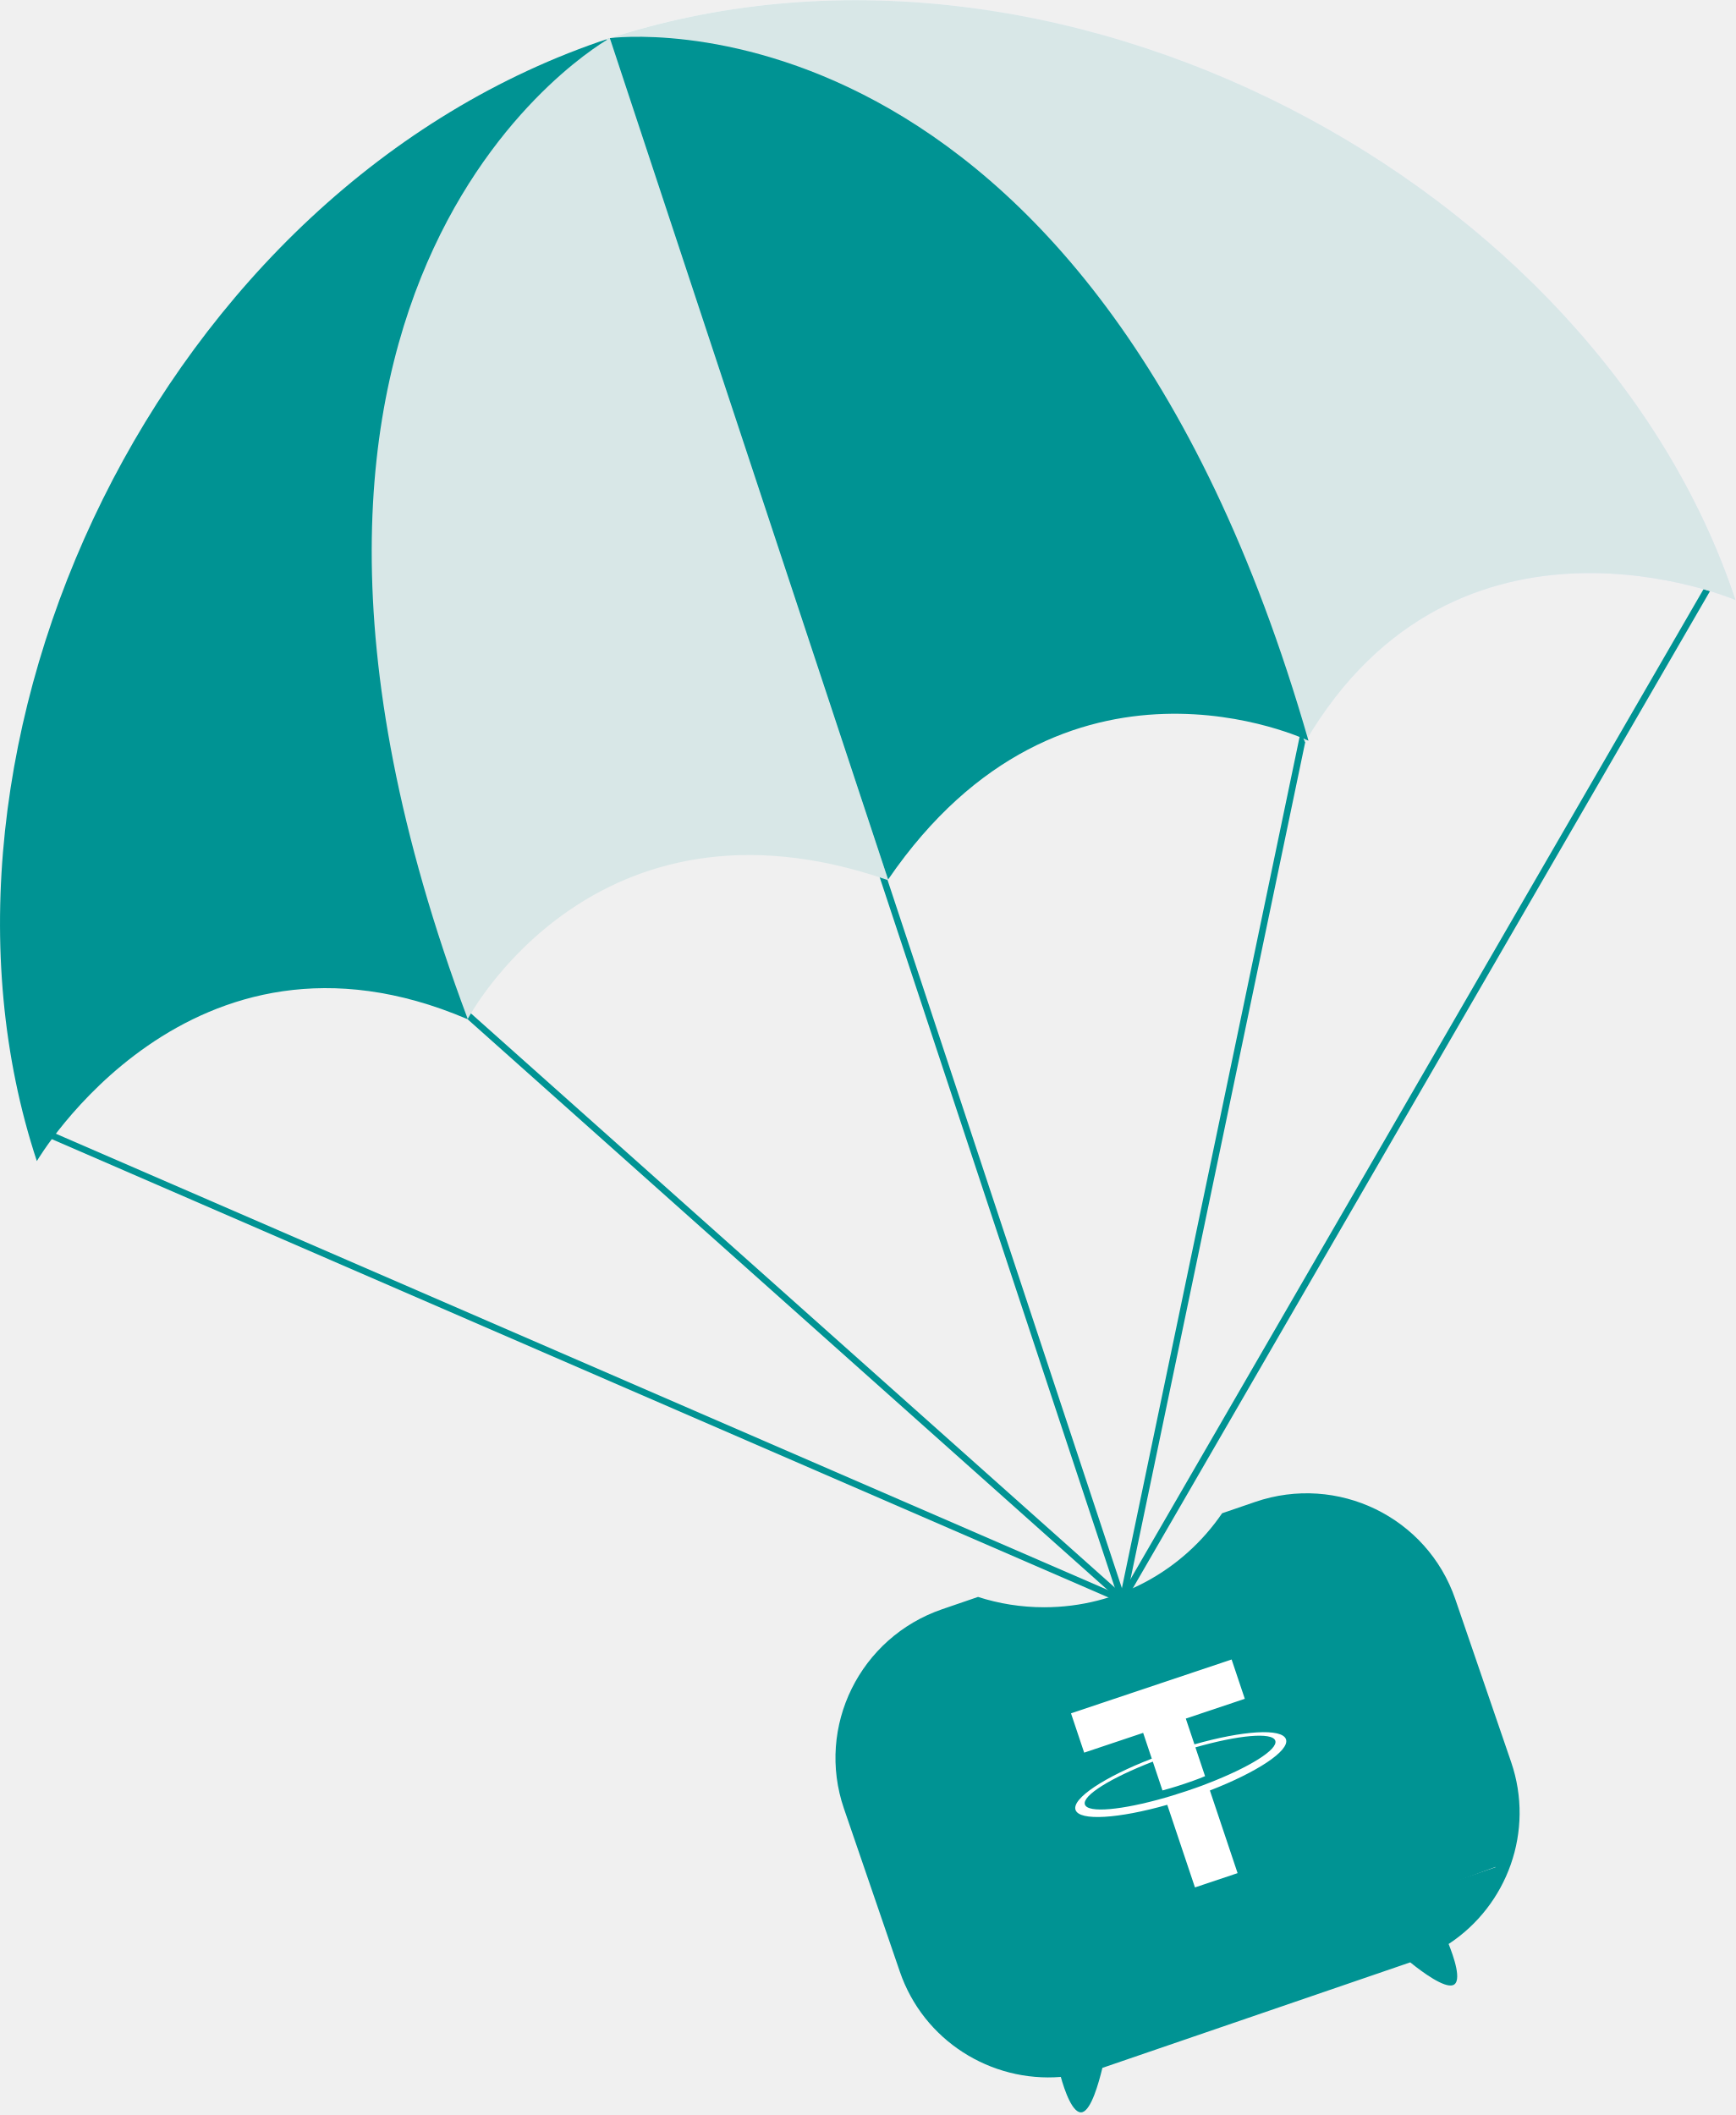
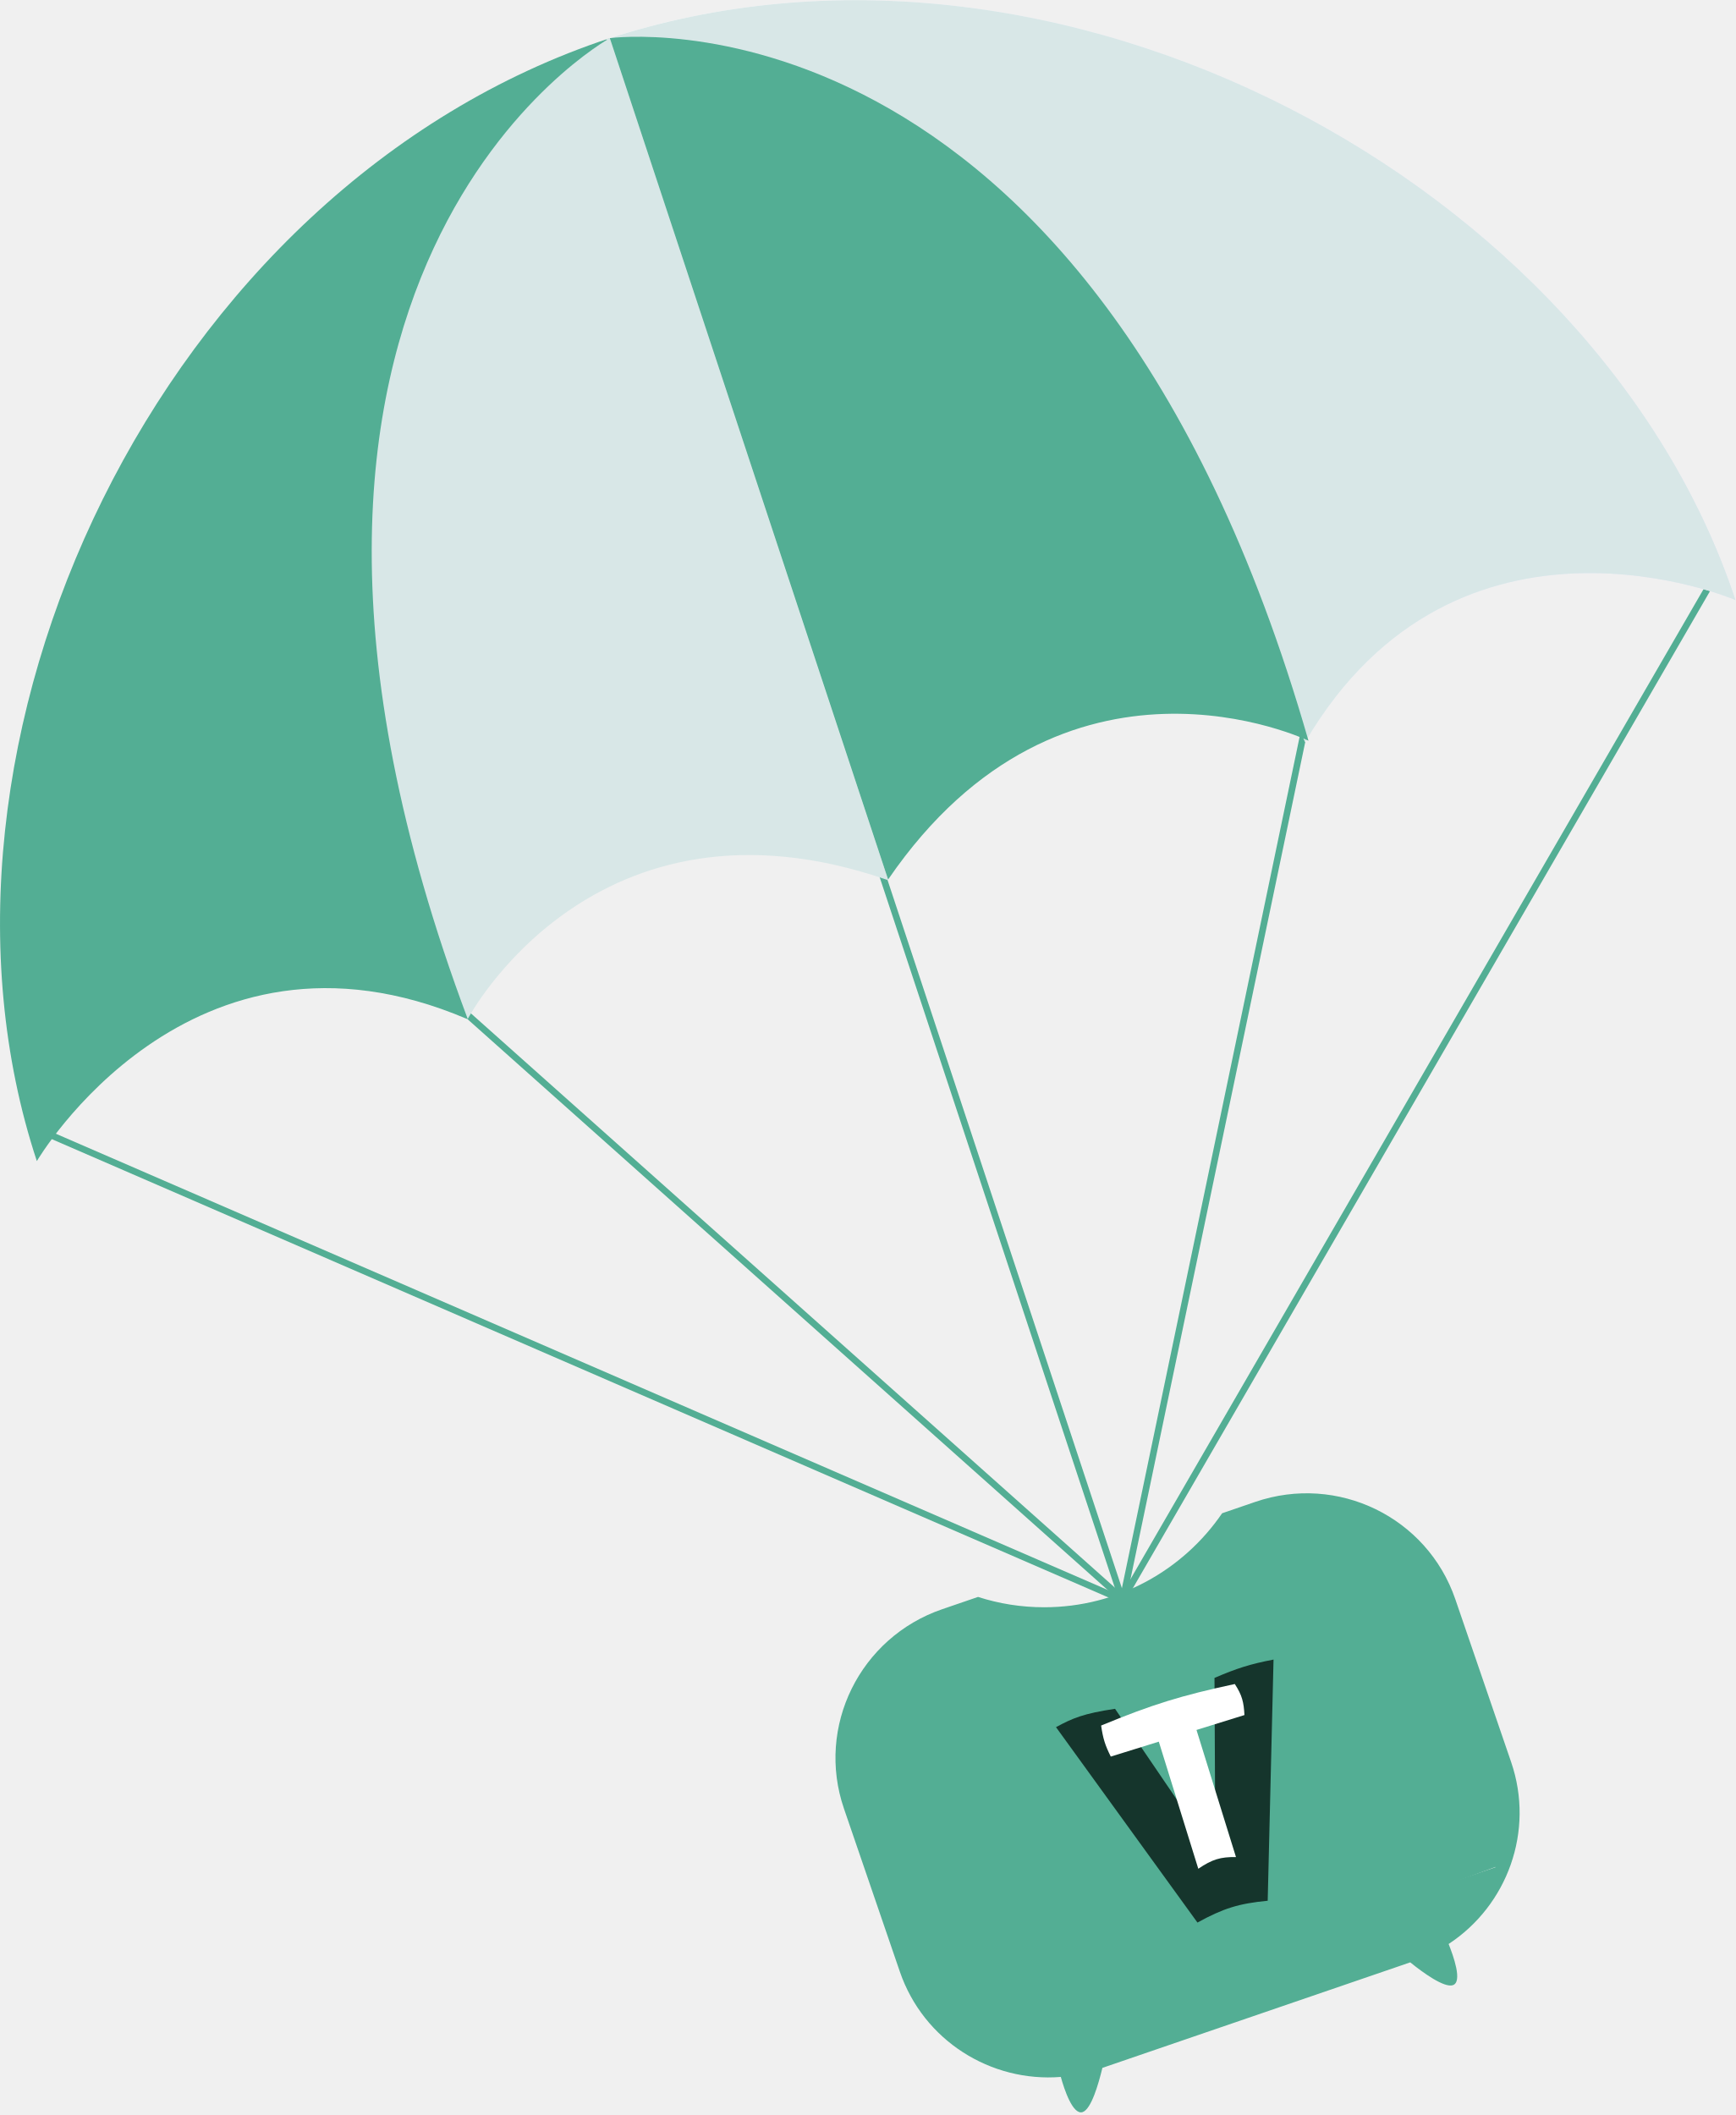
<svg xmlns="http://www.w3.org/2000/svg" width="352" height="429" viewBox="0 0 352 429" fill="none">
-   <g clip-path="url(#clip0_1_38)">
-     <path d="M10.145 230.175L227.643 324.513L346.666 118.891" stroke="#009393" stroke-width="1.334" stroke-miterlimit="10" />
-     <path d="M86.066 198.016L227.774 324.379L266.603 138.371" stroke="#009393" stroke-width="1.334" stroke-miterlimit="10" />
-     <path d="M172.4 157.586L227.642 324.512" stroke="#009393" stroke-width="1.334" stroke-miterlimit="10" />
-     <path d="M123.696 7.738C32.293 37.895 -20.413 151.047 7.474 235.511C7.474 235.511 38.431 182.671 94.741 206.689C94.741 206.689 78.195 130.631 89.003 76.59C98.61 28.688 123.696 7.738 123.696 7.738Z" fill="#009393" />
-     <path d="M122.896 8.005C214.299 -22.151 323.982 37.094 352.003 121.691C352.003 121.691 295.694 97.673 264.737 150.513C264.737 150.513 232.713 79.659 191.882 42.565C155.588 9.873 122.896 8.005 122.896 8.005Z" fill="url(#paint0_linear_1_38)" />
+   <g clip-path="url(#clip0_79_27)">
+     <path d="M10.145 230.175L227.643 324.513L346.666 118.891" stroke="#53AE94" stroke-width="1.334" stroke-miterlimit="10" />
+     <path d="M86.066 198.016L227.774 324.379L266.603 138.371" stroke="#53AE94" stroke-width="1.334" stroke-miterlimit="10" />
+     <path d="M172.4 157.586L227.642 324.512" stroke="#53AE94" stroke-width="1.334" stroke-miterlimit="10" />
+     <path d="M123.696 7.738C32.293 37.895 -20.413 151.047 7.474 235.511C7.474 235.511 38.431 182.671 94.741 206.689C94.741 206.689 78.195 130.631 89.003 76.59C98.61 28.688 123.696 7.738 123.696 7.738Z" fill="#53AE94" />
+     <path d="M122.896 8.005C214.299 -22.151 323.982 37.094 352.003 121.691C352.003 121.691 295.694 97.673 264.737 150.513C264.737 150.513 232.713 79.659 191.882 42.565C155.588 9.873 122.896 8.005 122.896 8.005Z" fill="url(#paint0_linear_79_27)" />
    <path d="M122.896 8.005C214.299 -22.151 323.982 37.094 352.003 121.691C352.003 121.691 295.694 97.673 264.737 150.513C264.737 150.513 232.713 79.659 191.882 42.565C155.588 9.873 122.896 8.005 122.896 8.005Z" fill="#D8E7E7" />
    <path d="M123.696 7.738C123.696 7.738 38.031 54.974 94.874 206.689C94.874 206.689 120.493 157.852 180.139 178.534L123.696 7.738Z" fill="#D8E7E7" />
-     <path d="M123.697 7.737C123.697 7.737 220.704 -5.473 265.405 150.245C265.405 150.245 215.767 126.36 180.14 178.4L123.697 7.737Z" fill="#009393" />
+     <path d="M123.697 7.737C123.697 7.737 220.704 -5.473 265.405 150.245C265.405 150.245 215.767 126.36 180.14 178.4L123.697 7.737Z" fill="#53AE94" />
  </g>
-   <path fill-rule="evenodd" clip-rule="evenodd" d="M247.889 306.945C240.021 318.457 226.789 326.012 211.792 326.012C207.114 326.012 202.607 325.277 198.381 323.915L191.115 326.406C174.42 332.129 165.48 350.212 171.181 366.841L182.52 399.923C187.32 413.924 200.984 422.41 215.17 421.277C215.862 423.78 217.615 429.087 219.605 428.405C221.358 427.804 222.822 422.681 223.604 419.443L286.047 398.038C288.622 400.126 292.95 403.263 294.703 402.663C296.693 401.98 294.792 396.724 293.833 394.313C305.73 386.505 311.315 371.42 306.515 357.419L295.176 324.338C289.445 307.718 271.322 298.912 254.597 304.645L247.889 306.945ZM280.129 311.011L178.016 346.014L201.232 413.742L303.345 378.739L280.129 311.011Z" fill="#009393" />
-   <rect x="175.264" y="346.152" width="111.536" height="74.963" transform="rotate(-20.3094 175.264 346.152)" fill="#009393" />
-   <path fill-rule="evenodd" clip-rule="evenodd" d="M244.937 361.757C244.7 361.856 243.472 362.351 240.676 363.288C238.453 364.033 236.852 364.496 236.289 364.655C227.569 367.157 220.654 367.811 220.054 366.02C219.454 364.229 225.367 360.586 233.831 357.322L235.79 363.166C236.365 363.018 238.006 362.573 240.23 361.828C242.898 360.934 244.197 360.375 244.43 360.272L242.472 354.43C251.175 351.938 258.076 351.289 258.675 353.076C259.274 354.863 253.377 358.503 244.928 361.758L244.937 361.757ZM242.276 353.82L240.523 348.591L252.49 344.58L249.817 336.606L217.236 347.526L219.909 355.5L231.873 351.49L233.625 356.717C224.05 360.424 217.382 364.801 218.156 367.11C218.93 369.418 226.888 368.891 236.764 366.081L242.38 382.838L251.028 379.94L245.409 363.176C254.962 359.477 261.618 355.106 260.845 352.799C260.072 350.493 252.132 351.014 242.273 353.819L242.276 353.82Z" fill="white" />
+   <path fill-rule="evenodd" clip-rule="evenodd" d="M247.89 306.945C240.021 318.457 226.789 326.012 211.792 326.012C207.114 326.012 202.607 325.277 198.381 323.915L191.115 326.406C174.42 332.129 165.48 350.212 171.181 366.841L182.521 399.923C187.32 413.924 200.985 422.41 215.17 421.277C215.862 423.78 217.615 429.087 219.605 428.405C221.358 427.804 222.822 422.681 223.604 419.443L286.047 398.038C288.622 400.126 292.951 403.263 294.703 402.663C296.694 401.98 294.792 396.724 293.833 394.313C305.73 386.505 311.315 371.42 306.516 357.419L295.176 324.338C289.446 307.718 271.322 298.912 254.598 304.645L247.89 306.945ZM280.129 311.011L178.016 346.014L201.232 413.742L303.346 378.739L280.129 311.011Z" fill="#53AE94" />
+   <rect x="175.264" y="346.152" width="111.536" height="74.963" transform="rotate(-20.3094 175.264 346.152)" fill="#53AE94" />
+   <path d="M226.171 346.608L246.147 375.962L246.514 375.848L246.342 340.342C250.869 338.406 253.48 337.552 258.32 336.622L257.135 385.54C251.214 386.111 248.096 387.104 242.887 389.966L214.193 350.329C217.562 348.508 219.747 347.57 226.171 346.608Z" fill="#15352C" />
+   <path d="M225.306 356.299C224.161 354.005 223.722 352.632 223.351 350.003C233.691 345.733 239.665 343.895 250.462 341.581C251.952 343.865 252.281 345.268 252.418 347.877L242.692 350.898L250.7 376.679C247.556 376.641 245.879 377.137 243.057 379.053L235.048 353.273L225.306 356.299Z" fill="white" />
  <defs>
-     <linearGradient id="paint0_linear_1_38" x1="151.18" y1="93.338" x2="323.797" y2="36.272" gradientUnits="userSpaceOnUse">
+     <linearGradient id="paint0_linear_79_27" x1="151.18" y1="93.338" x2="323.797" y2="36.272" gradientUnits="userSpaceOnUse">
      <stop stop-color="white" />
      <stop offset="1" stop-color="#E2E5F4" />
    </linearGradient>
-     <clipPath id="clip0_1_38">
+     <clipPath id="clip0_79_27">
      <rect width="352" height="325.713" fill="white" />
    </clipPath>
  </defs>
</svg>
